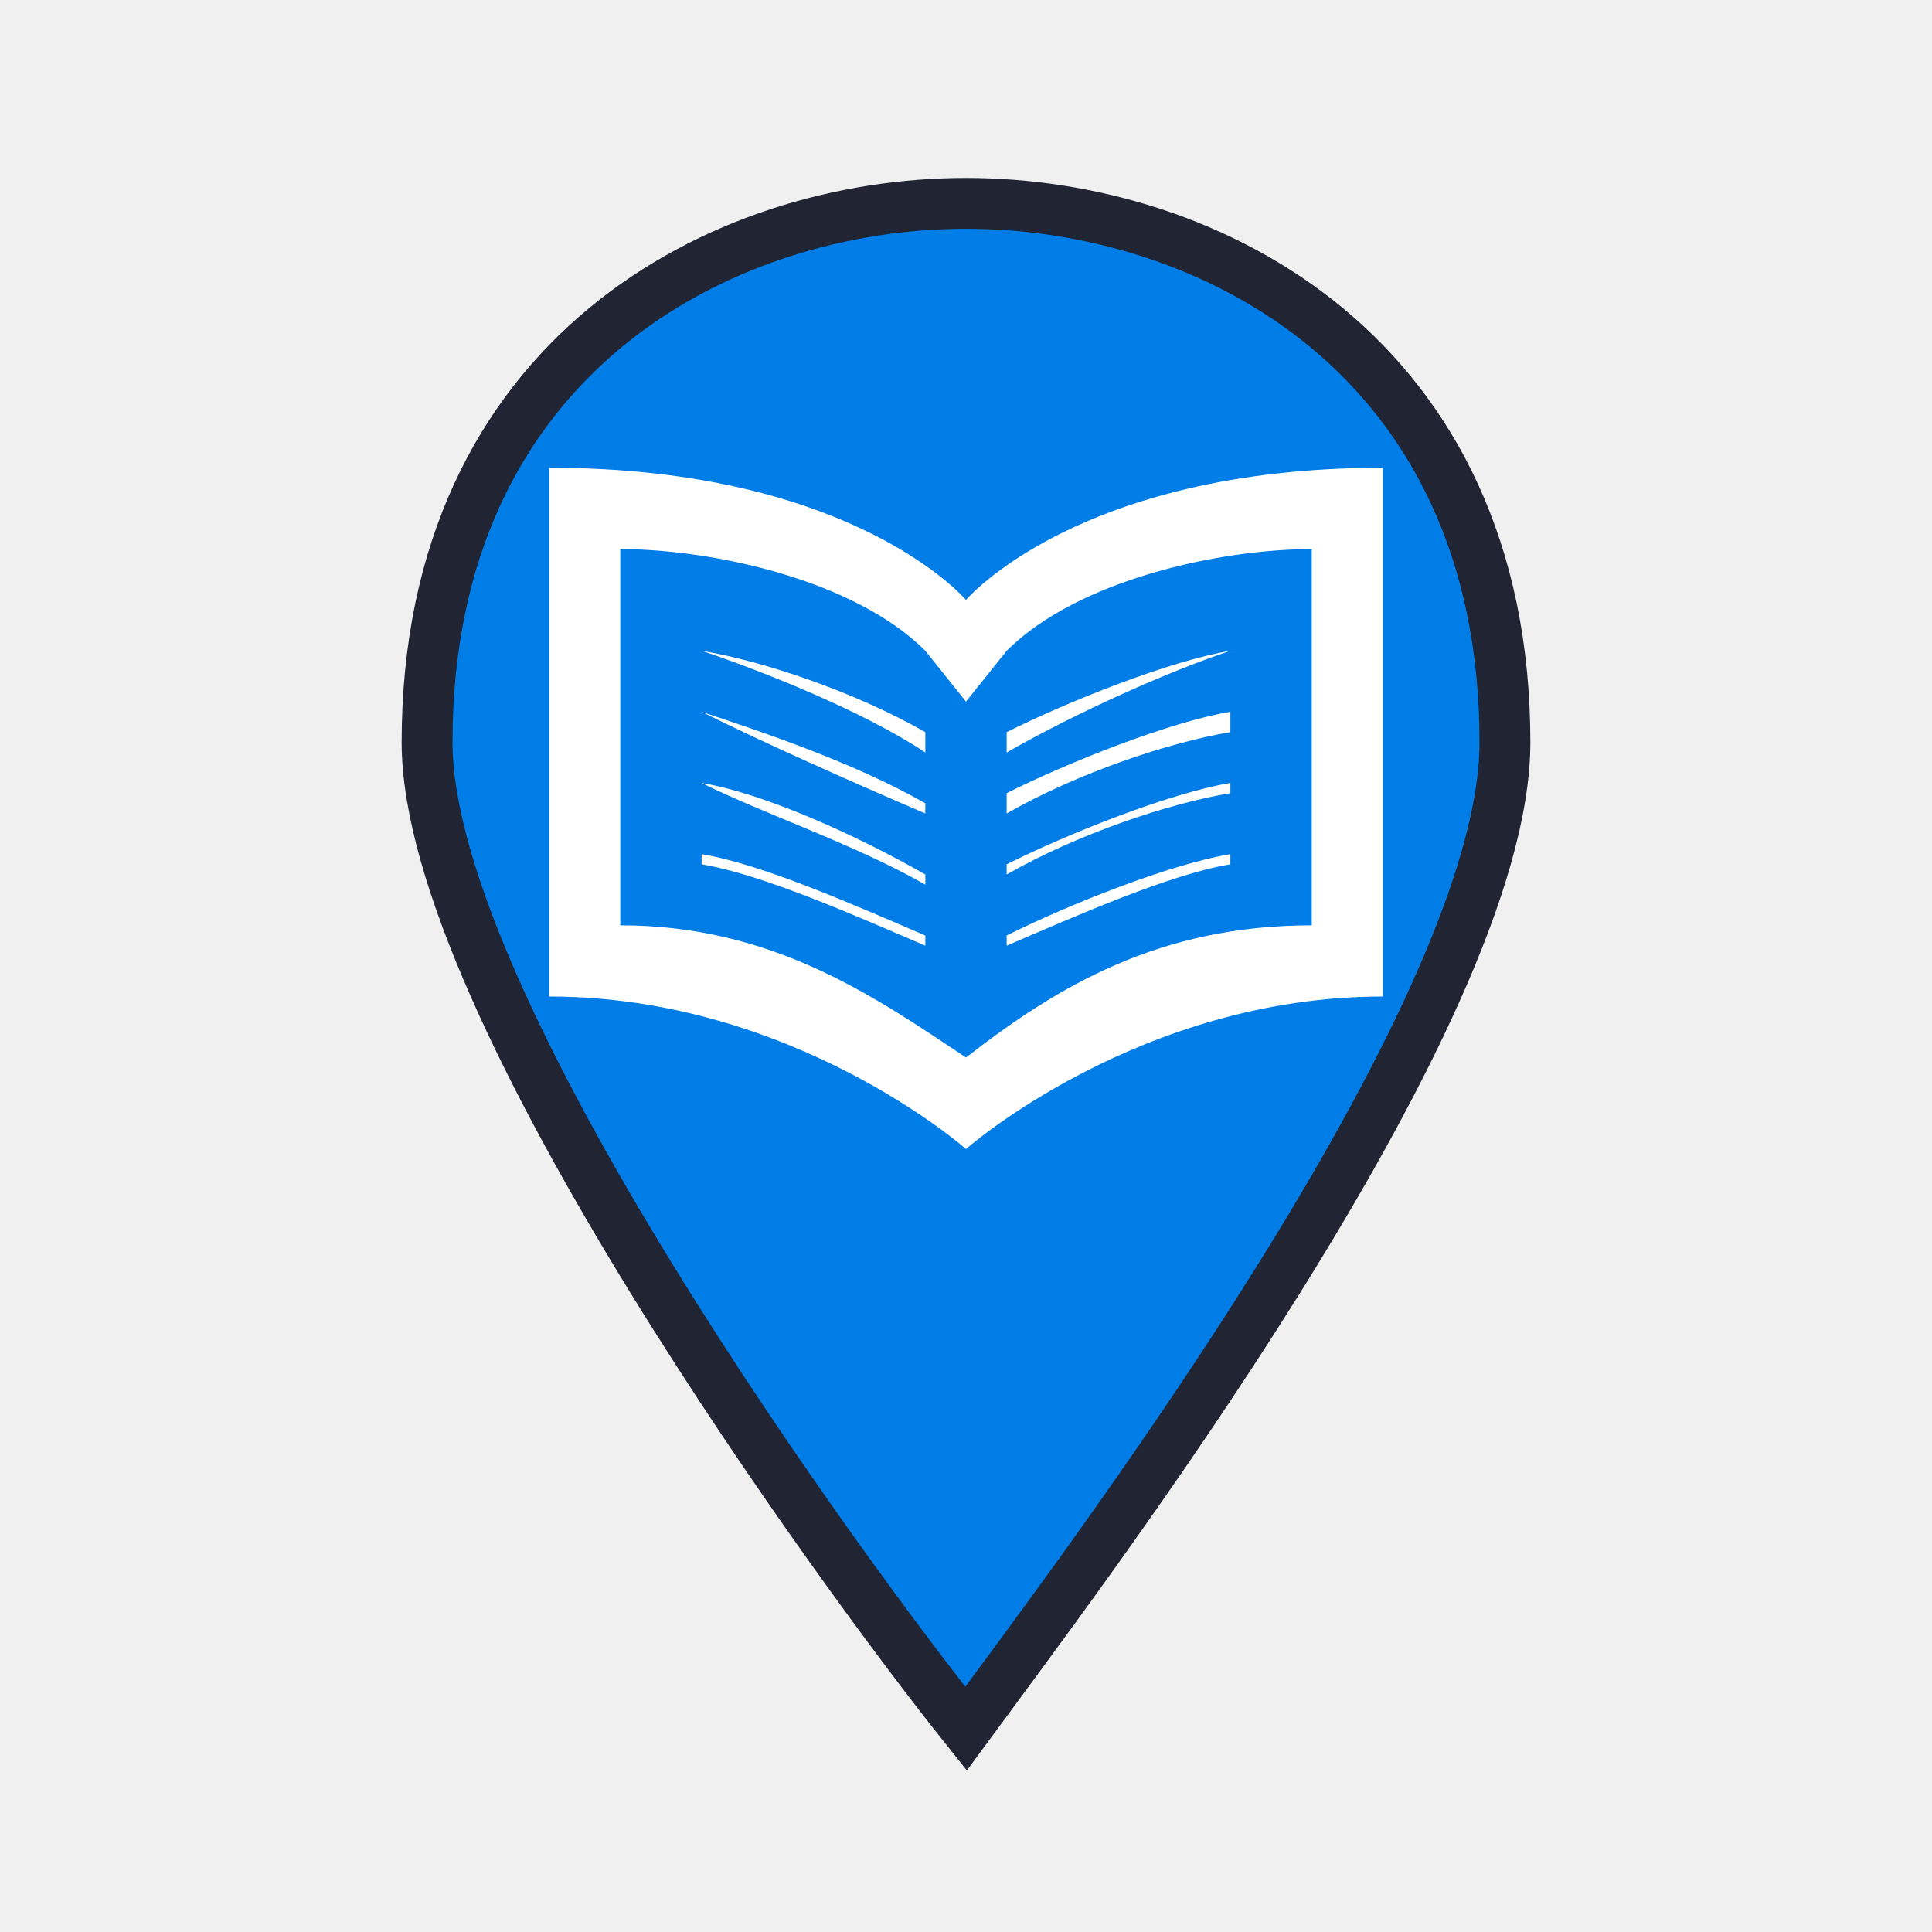
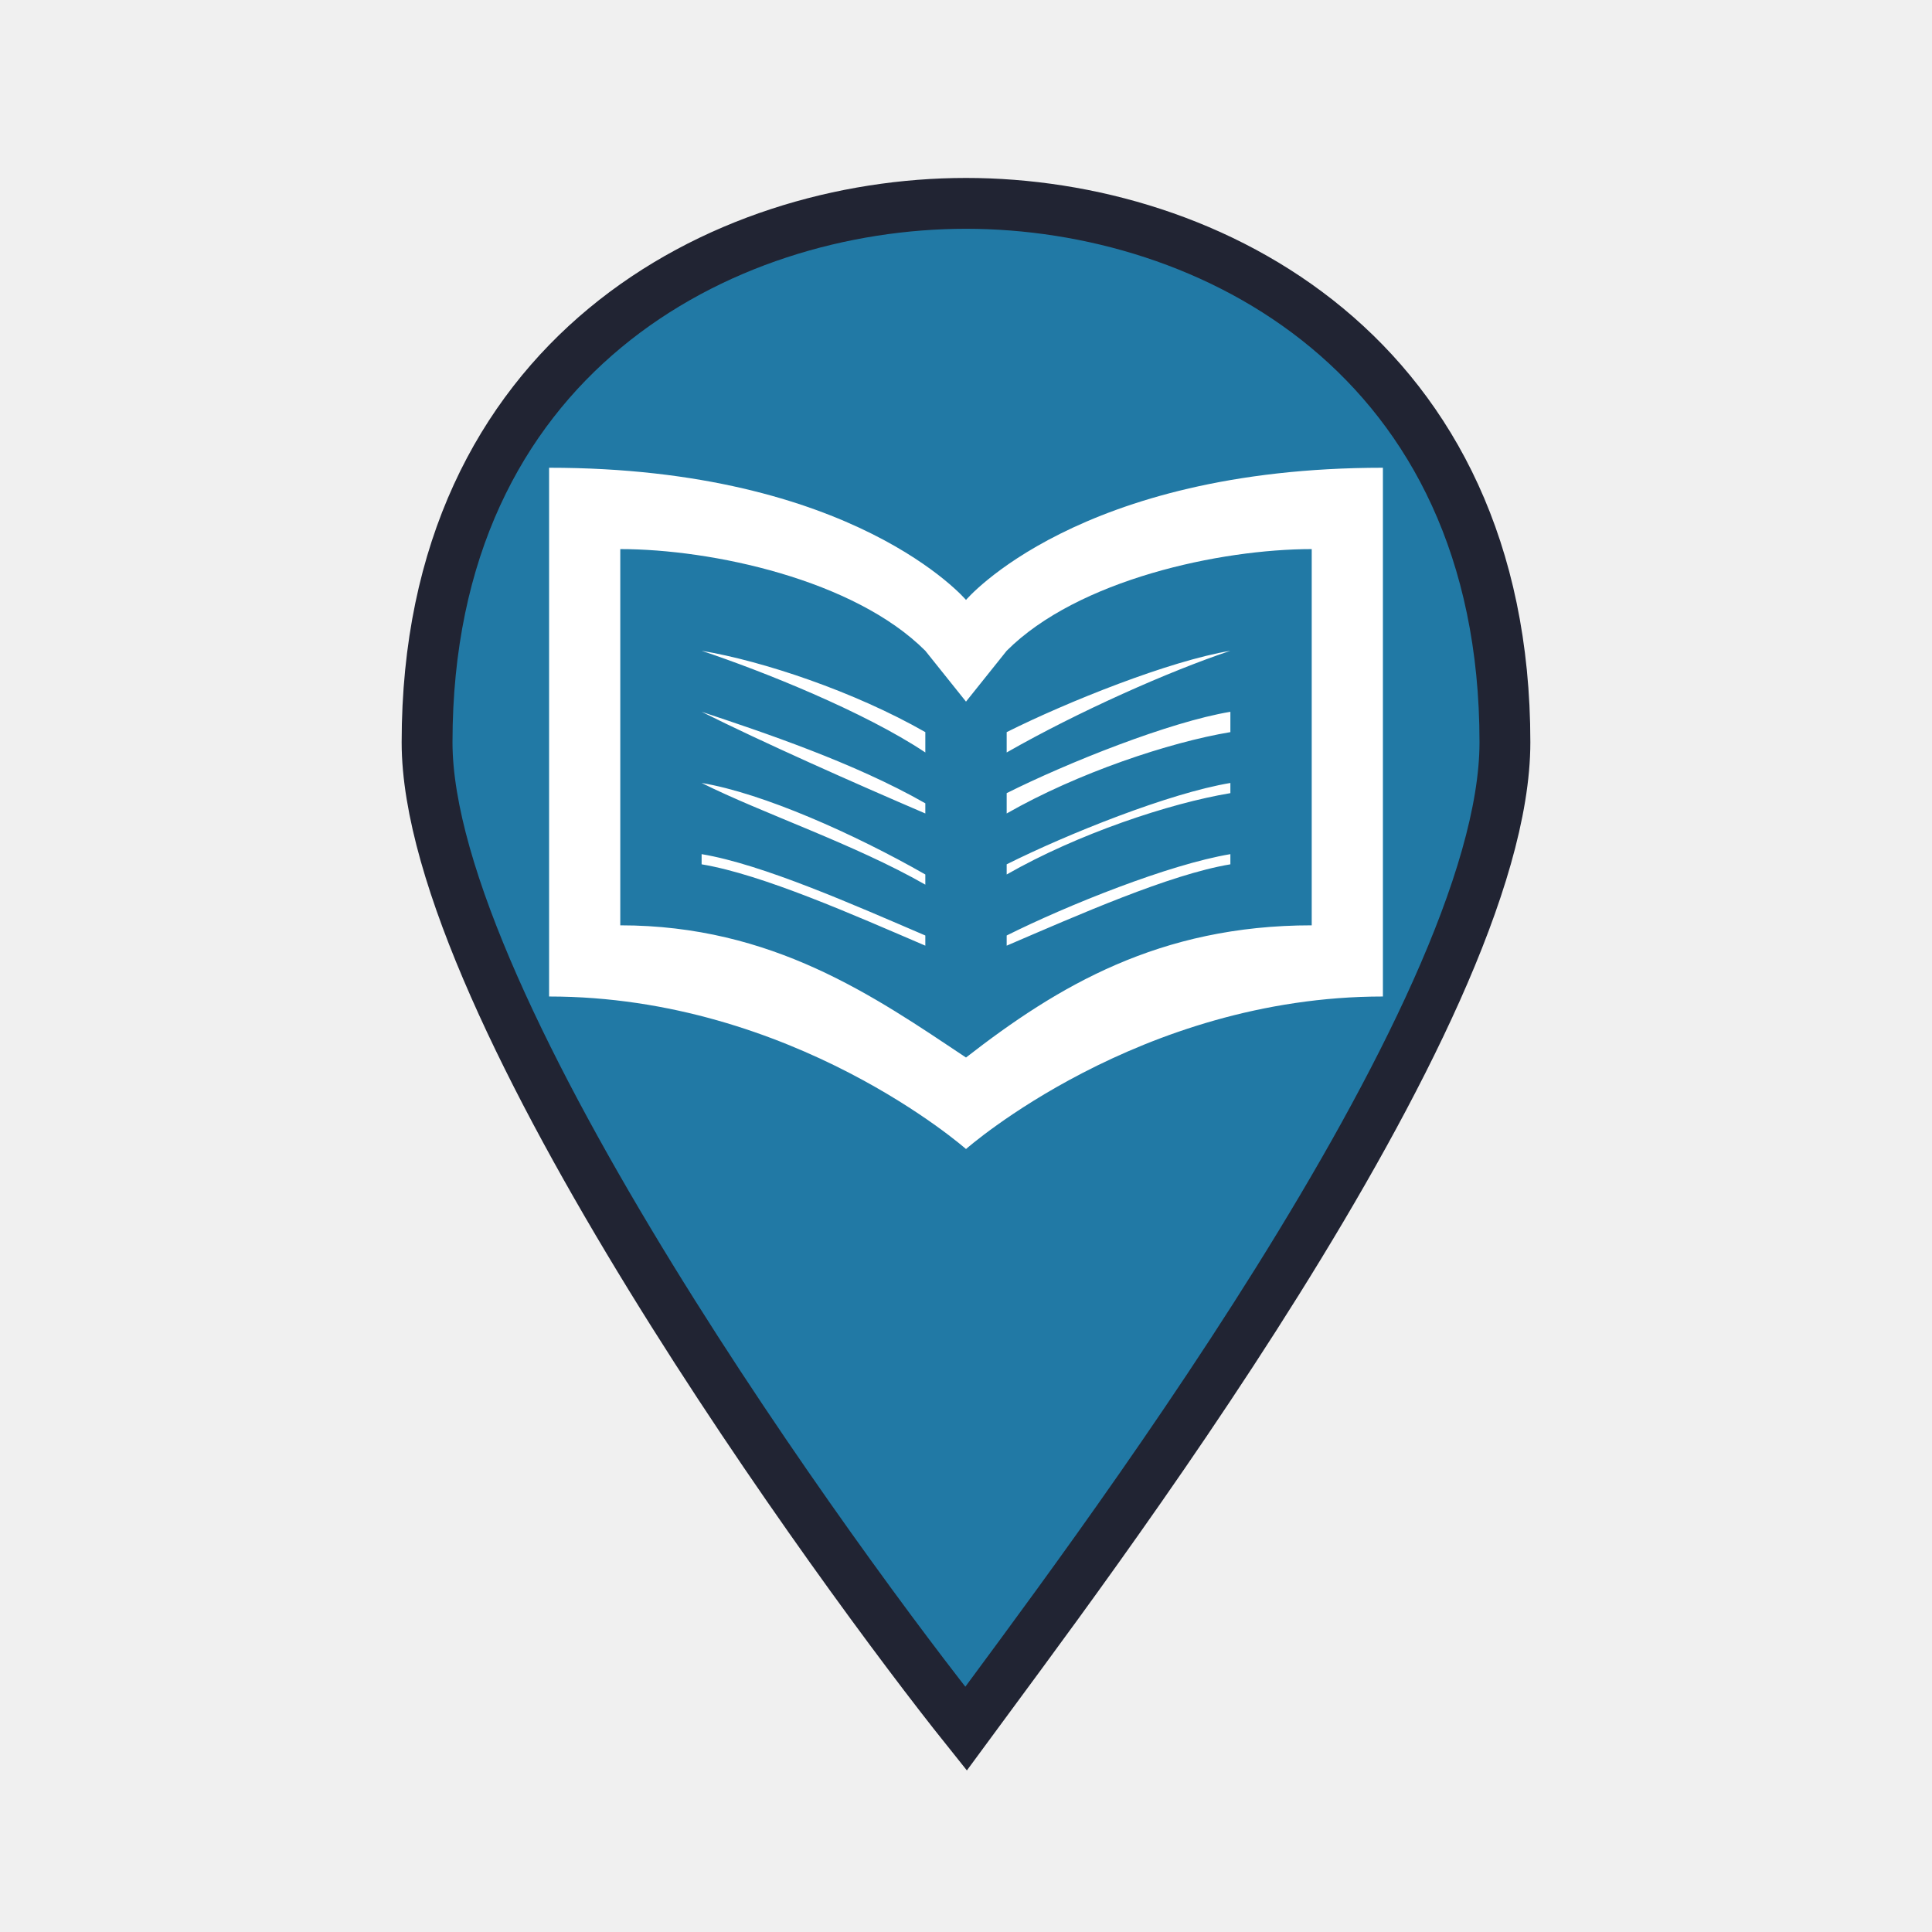
<svg xmlns="http://www.w3.org/2000/svg" version="1.1" id="Layer_1" x="0px" y="0px" viewBox="0 0 19 19" style="enable-background:new 0 0 19 19;" xml:space="preserve">
  <style type="text/css">
	.st0{fill:none;}
- 	.st1{fill:#007DE7;stroke:#212433;stroke-width:0.5;stroke-miterlimit:10;}
+ 	.st1{fill:#2179A5;stroke:#212433;stroke-width:0.5;stroke-miterlimit:10;}
	.st2{fill:#FFFFFF;}
</style>
  <rect class="st0" width="19" height="19" />
  <path class="st1" d="M9.5,2C7.1,2,4.2,3.5,4.2,7.3c0,2.6,4.1,8.2,5.3,9.7c1.1-1.5,5.3-7,5.3-9.7C14.8,3.5,11.9,2,9.5,2z" />
  <path class="st2" d="M5.4,4.6v5.2c2.4,0,4.1,1.5,4.1,1.5s1.7-1.5,4.1-1.5V4.6c-3,0-4.1,1.3-4.1,1.3S8.4,4.6,5.4,4.6z M6.1,5.4  c0.9,0,2.3,0.3,3,1l0.4,0.5l0.4-0.5c0.7-0.7,2.1-1,3-1v3.7c-1.5,0-2.5,0.6-3.4,1.3C8.6,9.8,7.6,9.1,6.1,9.1V5.4z M6.9,6.4L6.9,6.4  c0.6,0.2,1.6,0.6,2.2,1V7.2C8.4,6.8,7.5,6.5,6.9,6.4z M12.1,6.4c-0.6,0.1-1.6,0.5-2.2,0.8v0.2C10.6,7,11.5,6.6,12.1,6.4L12.1,6.4z   M6.9,7L6.9,7c0.6,0.3,1.5,0.7,2.2,1V7.9C8.4,7.5,7.5,7.2,6.9,7z M12.1,7c-0.6,0.1-1.6,0.5-2.2,0.8V8c0.7-0.4,1.6-0.7,2.2-0.8V7z   M6.9,7.7L6.9,7.7c0.6,0.3,1.5,0.6,2.2,1V8.6C8.4,8.2,7.5,7.8,6.9,7.7z M12.1,7.7c-0.6,0.1-1.6,0.5-2.2,0.8v0.1  c0.7-0.4,1.6-0.7,2.2-0.8V7.7z M6.9,8.4v0.1C7.5,8.6,8.4,9,9.1,9.3V9.2C8.4,8.9,7.5,8.5,6.9,8.4z M12.1,8.4  c-0.6,0.1-1.6,0.5-2.2,0.8v0.1c0.7-0.3,1.6-0.7,2.2-0.8V8.4z" />
</svg>
